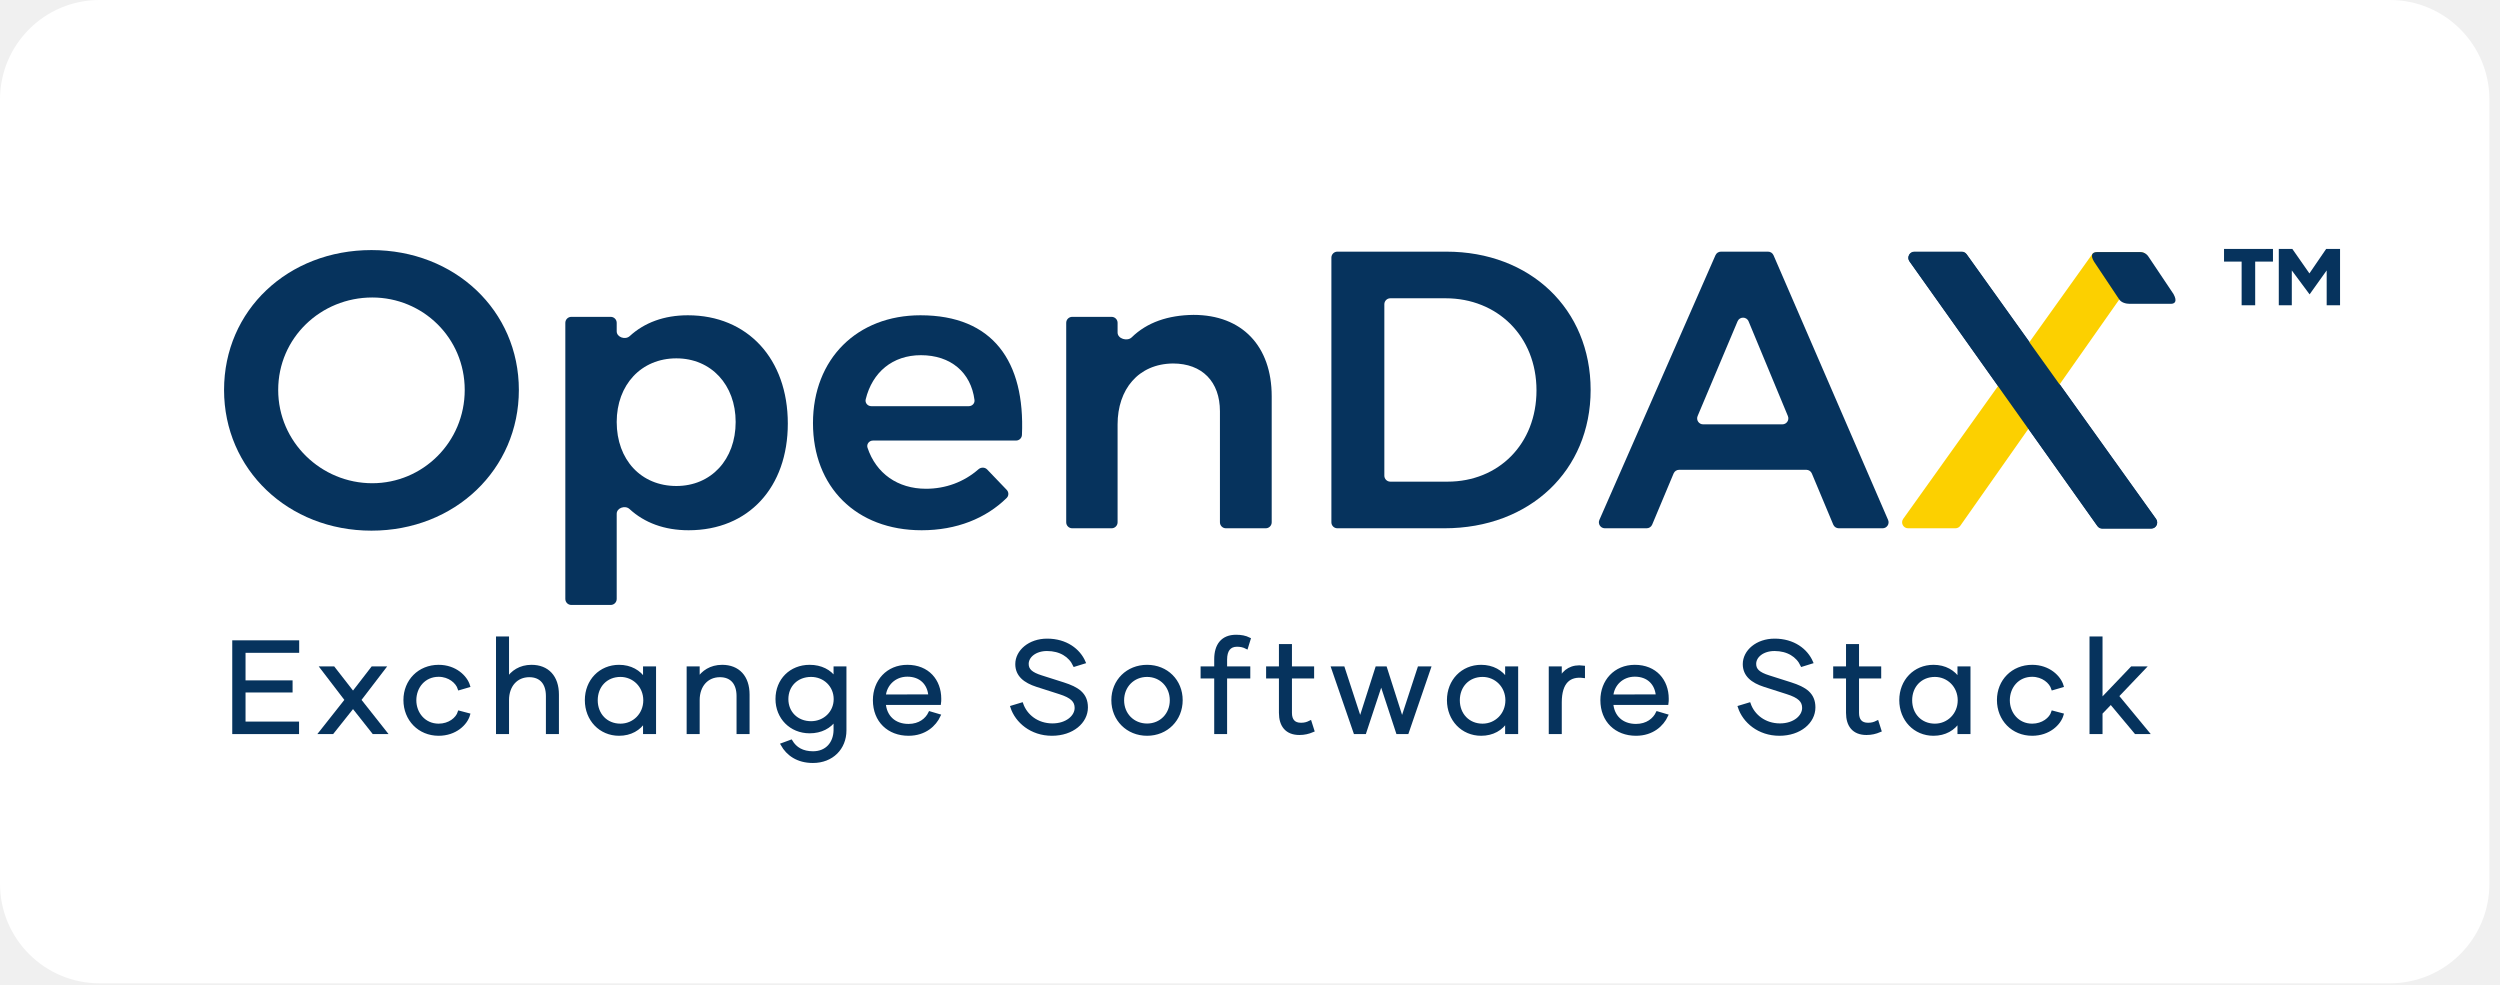
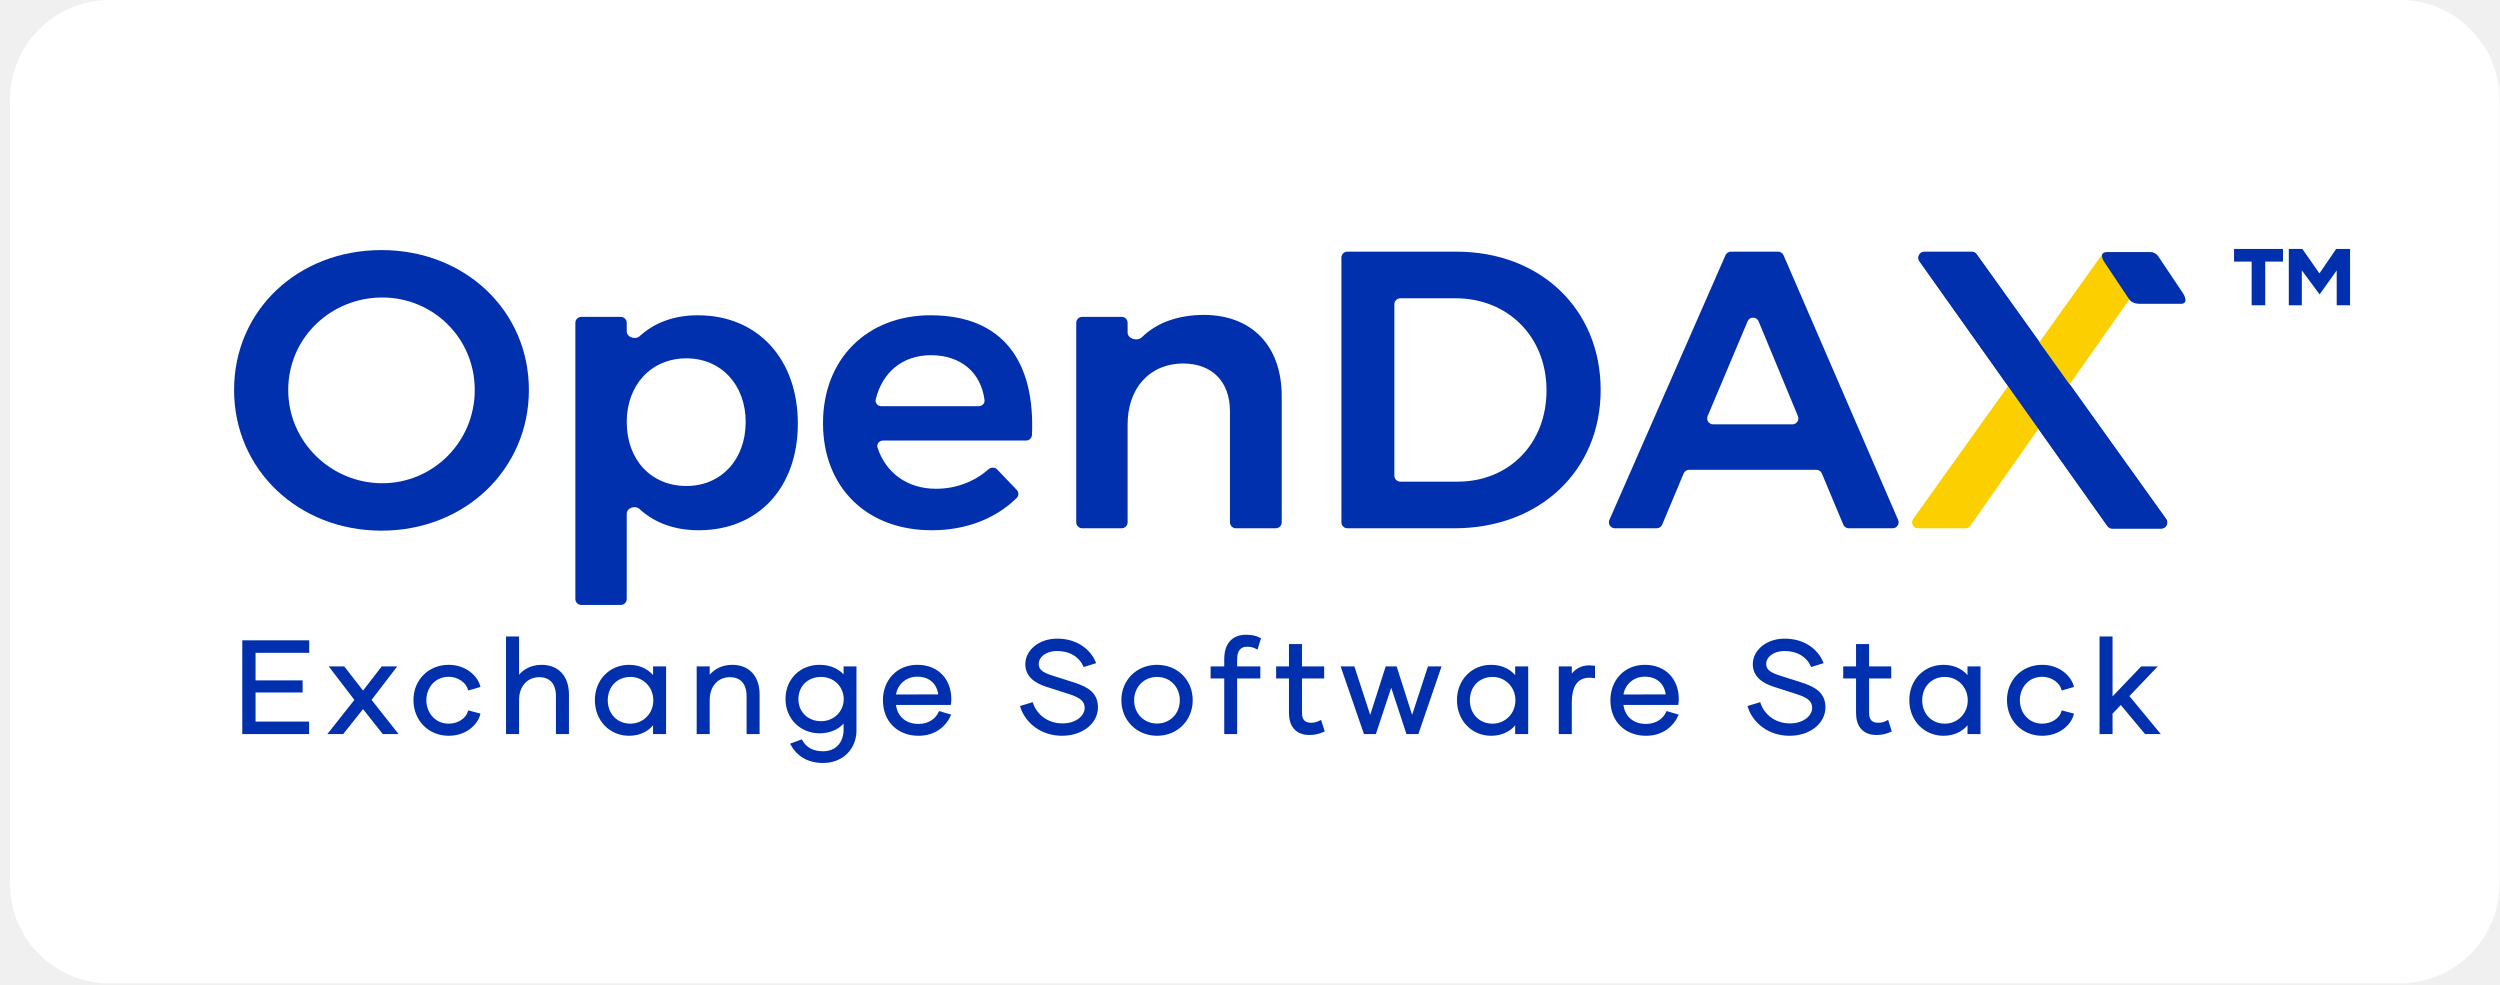
<svg xmlns="http://www.w3.org/2000/svg" width="198" height="78" viewBox="0 0 198 78" fill="none">
-   <rect width="197.161" height="77.879" rx="7.886" fill="white" />
-   <path d="M23.575 51.583V50.834H18.515V58.019H23.565V57.27H19.326V54.724H23.052V54.006H19.326V51.583H23.575Z" fill="#06335D" />
-   <path d="M30.525 58.019L28.482 55.433L30.422 52.897H29.498L27.959 54.889L26.409 52.897H25.485L27.425 55.433L25.382 58.019H26.327L27.959 55.966L29.581 58.019H30.525Z" fill="#06335D" />
-   <path d="M34.741 58.153C36.055 58.153 36.907 57.331 37.112 56.603L36.373 56.408C36.209 56.931 35.583 57.434 34.741 57.434C33.592 57.434 32.853 56.5 32.853 55.463C32.853 54.396 33.592 53.482 34.741 53.482C35.583 53.482 36.209 54.016 36.373 54.539L37.112 54.324C36.907 53.616 36.055 52.774 34.741 52.774C33.202 52.774 32.072 53.924 32.072 55.443C32.072 56.983 33.202 58.153 34.741 58.153Z" fill="#06335D" />
-   <path d="M42.093 52.774C41.2 52.774 40.554 53.215 40.195 53.8V50.526H39.404V58.019H40.195V55.443C40.195 54.293 40.893 53.513 41.919 53.513C42.853 53.513 43.356 54.129 43.356 55.125V58.019H44.147V55.012C44.147 53.605 43.366 52.774 42.093 52.774Z" fill="#06335D" />
-   <path d="M49.027 58.153C49.94 58.153 50.638 57.742 51.049 57.085V58.019H51.839V52.897H51.049V53.821C50.638 53.185 49.94 52.774 49.027 52.774C47.548 52.774 46.44 53.913 46.44 55.453C46.44 56.993 47.548 58.153 49.027 58.153ZM49.139 57.434C48.01 57.434 47.22 56.593 47.22 55.463C47.22 54.324 48.01 53.492 49.139 53.492C50.197 53.492 51.069 54.334 51.069 55.463C51.069 56.593 50.197 57.434 49.139 57.434Z" fill="#06335D" />
-   <path d="M57.193 52.774C56.3 52.774 55.653 53.215 55.294 53.8V52.897H54.503V58.019H55.294V55.443C55.294 54.293 55.992 53.513 57.018 53.513C57.952 53.513 58.455 54.129 58.455 55.125V58.019H59.246V55.012C59.246 53.605 58.465 52.774 57.193 52.774Z" fill="#06335D" />
-   <path d="M66.138 52.897V53.749C65.727 53.144 65.019 52.774 64.126 52.774C62.627 52.774 61.539 53.862 61.539 55.361C61.539 56.829 62.627 57.958 64.126 57.958C65.019 57.958 65.727 57.578 66.138 56.972V57.845C66.117 58.84 65.491 59.621 64.393 59.621C63.561 59.621 62.997 59.292 62.648 58.707L61.95 58.964C62.381 59.733 63.171 60.308 64.382 60.308C65.891 60.308 66.918 59.261 66.918 57.845V52.897H66.138ZM64.239 57.239C63.109 57.239 62.319 56.438 62.319 55.371C62.319 54.283 63.109 53.492 64.239 53.492C65.296 53.492 66.148 54.293 66.148 55.371C66.148 56.438 65.296 57.239 64.239 57.239Z" fill="#06335D" />
-   <path d="M71.954 58.153C73.257 58.153 74.037 57.403 74.376 56.675L73.647 56.459C73.401 56.983 72.836 57.455 71.954 57.455C70.814 57.455 70.106 56.736 70.034 55.71H74.407C74.427 55.576 74.427 55.484 74.427 55.34C74.427 53.913 73.493 52.774 71.861 52.774C70.301 52.774 69.254 53.944 69.254 55.453C69.254 57.095 70.383 58.153 71.954 58.153ZM70.034 55.125C70.106 54.232 70.825 53.472 71.861 53.472C72.939 53.472 73.576 54.16 73.647 55.114L70.034 55.125Z" fill="#06335D" />
-   <path d="M83.313 58.153C84.935 58.153 86.043 57.178 86.043 56.028C86.043 54.96 85.335 54.519 84.216 54.16L82.471 53.605C81.66 53.349 81.352 53.061 81.352 52.579C81.352 51.973 81.989 51.44 82.923 51.44C83.98 51.44 84.75 51.932 85.099 52.682L85.859 52.446C85.448 51.491 84.432 50.7 82.933 50.7C81.537 50.7 80.531 51.583 80.531 52.599C80.531 53.472 81.168 53.975 82.122 54.283L83.918 54.858C84.894 55.166 85.232 55.515 85.232 56.069C85.232 56.746 84.504 57.414 83.354 57.414C82.132 57.414 81.24 56.675 80.921 55.761L80.141 55.997C80.511 57.136 81.681 58.153 83.313 58.153Z" fill="#06335D" />
-   <path d="M90.849 58.153C92.399 58.153 93.548 56.983 93.548 55.453C93.548 53.924 92.399 52.774 90.849 52.774C89.299 52.774 88.139 53.924 88.139 55.453C88.139 56.983 89.299 58.153 90.849 58.153ZM90.849 57.424C89.74 57.424 88.909 56.582 88.909 55.463C88.909 54.344 89.74 53.492 90.849 53.492C91.947 53.492 92.768 54.344 92.768 55.463C92.768 56.582 91.947 57.424 90.849 57.424Z" fill="#06335D" />
-   <path d="M97.066 52.24C97.066 51.511 97.364 51.101 97.969 51.101C98.257 51.101 98.493 51.152 98.729 51.275L98.934 50.608C98.626 50.454 98.298 50.393 97.897 50.393C96.82 50.393 96.286 51.08 96.286 52.22V52.897H95.208V53.616H96.286V58.019H97.066V53.616H98.903V52.897H97.066V52.24Z" fill="#06335D" />
-   <path d="M103.763 57.188C103.496 57.321 103.301 57.362 103.034 57.362C102.469 57.362 102.202 57.034 102.202 56.459V53.616H103.958V52.897H102.202V51.132H101.412V52.897H100.396V53.616H101.412V56.459C101.412 57.444 101.884 58.091 102.911 58.091C103.29 58.091 103.619 58.019 103.978 57.865L103.763 57.188Z" fill="#06335D" />
-   <path d="M112.389 52.897L111.044 57.013L109.73 52.897H109.042L107.728 57.013L106.384 52.897H105.552L107.318 58.019H108.088L109.391 54.078L110.685 58.019H111.454L113.21 52.897H112.389Z" fill="#06335D" />
-   <path d="M117.305 58.153C118.219 58.153 118.917 57.742 119.327 57.085V58.019H120.118V52.897H119.327V53.821C118.917 53.185 118.219 52.774 117.305 52.774C115.827 52.774 114.718 53.913 114.718 55.453C114.718 56.993 115.827 58.153 117.305 58.153ZM117.418 57.434C116.289 57.434 115.498 56.593 115.498 55.463C115.498 54.324 116.289 53.492 117.418 53.492C118.475 53.492 119.348 54.334 119.348 55.463C119.348 56.593 118.475 57.434 117.418 57.434Z" fill="#06335D" />
-   <path d="M123.572 53.78V52.897H122.782V58.019H123.572V55.628C123.572 54.016 124.301 53.431 125.41 53.575V52.836C124.506 52.712 123.88 53.113 123.572 53.78Z" fill="#06335D" />
-   <path d="M129.57 58.153C130.874 58.153 131.654 57.403 131.993 56.675L131.264 56.459C131.017 56.983 130.453 57.455 129.57 57.455C128.431 57.455 127.722 56.736 127.651 55.71H132.023C132.044 55.576 132.044 55.484 132.044 55.34C132.044 53.913 131.11 52.774 129.478 52.774C127.917 52.774 126.87 53.944 126.87 55.453C126.87 57.095 128 58.153 129.57 58.153ZM127.651 55.125C127.722 54.232 128.441 53.472 129.478 53.472C130.555 53.472 131.192 54.16 131.264 55.114L127.651 55.125Z" fill="#06335D" />
-   <path d="M140.929 58.153C142.551 58.153 143.66 57.178 143.66 56.028C143.66 54.96 142.951 54.519 141.833 54.16L140.088 53.605C139.277 53.349 138.969 53.061 138.969 52.579C138.969 51.973 139.605 51.44 140.539 51.44C141.597 51.44 142.366 51.932 142.715 52.682L143.475 52.446C143.064 51.491 142.048 50.7 140.55 50.7C139.154 50.7 138.148 51.583 138.148 52.599C138.148 53.472 138.784 53.975 139.739 54.283L141.535 54.858C142.51 55.166 142.849 55.515 142.849 56.069C142.849 56.746 142.12 57.414 140.97 57.414C139.749 57.414 138.856 56.675 138.538 55.761L137.758 55.997C138.127 57.136 139.297 58.153 140.929 58.153Z" fill="#06335D" />
-   <path d="M148.676 57.188C148.409 57.321 148.214 57.362 147.947 57.362C147.382 57.362 147.115 57.034 147.115 56.459V53.616H148.871V52.897H147.115V51.132H146.325V52.897H145.309V53.616H146.325V56.459C146.325 57.444 146.797 58.091 147.824 58.091C148.203 58.091 148.532 58.019 148.891 57.865L148.676 57.188Z" fill="#06335D" />
-   <path d="M153.13 58.153C154.043 58.153 154.741 57.742 155.152 57.085V58.019H155.942V52.897H155.152V53.821C154.741 53.185 154.043 52.774 153.13 52.774C151.652 52.774 150.543 53.913 150.543 55.453C150.543 56.993 151.652 58.153 153.13 58.153ZM153.243 57.434C152.114 57.434 151.323 56.593 151.323 55.463C151.323 54.324 152.114 53.492 153.243 53.492C154.3 53.492 155.172 54.334 155.172 55.463C155.172 56.593 154.3 57.434 153.243 57.434Z" fill="#06335D" />
-   <path d="M160.947 58.153C162.261 58.153 163.113 57.331 163.318 56.603L162.579 56.408C162.415 56.931 161.789 57.434 160.947 57.434C159.797 57.434 159.058 56.5 159.058 55.463C159.058 54.396 159.797 53.482 160.947 53.482C161.789 53.482 162.415 54.016 162.579 54.539L163.318 54.324C163.113 53.616 162.261 52.774 160.947 52.774C159.407 52.774 158.278 53.924 158.278 55.443C158.278 56.983 159.407 58.153 160.947 58.153Z" fill="#06335D" />
-   <path d="M169.151 58.019H170.085L167.694 55.125L169.818 52.897H168.843L166.4 55.453V50.526H165.61V58.019H166.4V56.469L167.18 55.658L169.151 58.019Z" fill="#06335D" />
-   <path d="M23.575 51.583V50.834H18.515V58.019H23.565V57.27H19.326V54.724H23.052V54.006H19.326V51.583H23.575Z" stroke="#06335D" stroke-width="0.241" />
-   <path d="M30.525 58.019L28.482 55.433L30.422 52.897H29.498L27.959 54.889L26.409 52.897H25.485L27.425 55.433L25.382 58.019H26.327L27.959 55.966L29.581 58.019H30.525Z" stroke="#06335D" stroke-width="0.241" />
-   <path d="M34.741 58.153C36.055 58.153 36.907 57.331 37.112 56.603L36.373 56.408C36.209 56.931 35.583 57.434 34.741 57.434C33.592 57.434 32.853 56.5 32.853 55.463C32.853 54.396 33.592 53.482 34.741 53.482C35.583 53.482 36.209 54.016 36.373 54.539L37.112 54.324C36.907 53.616 36.055 52.774 34.741 52.774C33.202 52.774 32.072 53.924 32.072 55.443C32.072 56.983 33.202 58.153 34.741 58.153Z" stroke="#06335D" stroke-width="0.241" />
-   <path d="M42.093 52.774C41.2 52.774 40.554 53.215 40.195 53.8V50.526H39.404V58.019H40.195V55.443C40.195 54.293 40.893 53.513 41.919 53.513C42.853 53.513 43.356 54.129 43.356 55.125V58.019H44.147V55.012C44.147 53.605 43.366 52.774 42.093 52.774Z" stroke="#06335D" stroke-width="0.241" />
-   <path d="M49.027 58.153C49.94 58.153 50.638 57.742 51.049 57.085V58.019H51.839V52.897H51.049V53.821C50.638 53.185 49.94 52.774 49.027 52.774C47.548 52.774 46.44 53.913 46.44 55.453C46.44 56.993 47.548 58.153 49.027 58.153ZM49.139 57.434C48.01 57.434 47.22 56.593 47.22 55.463C47.22 54.324 48.01 53.492 49.139 53.492C50.197 53.492 51.069 54.334 51.069 55.463C51.069 56.593 50.197 57.434 49.139 57.434Z" stroke="#06335D" stroke-width="0.241" />
-   <path d="M57.193 52.774C56.3 52.774 55.653 53.215 55.294 53.8V52.897H54.503V58.019H55.294V55.443C55.294 54.293 55.992 53.513 57.018 53.513C57.952 53.513 58.455 54.129 58.455 55.125V58.019H59.246V55.012C59.246 53.605 58.465 52.774 57.193 52.774Z" stroke="#06335D" stroke-width="0.241" />
-   <path d="M66.138 52.897V53.749C65.727 53.144 65.019 52.774 64.126 52.774C62.627 52.774 61.539 53.862 61.539 55.361C61.539 56.829 62.627 57.958 64.126 57.958C65.019 57.958 65.727 57.578 66.138 56.972V57.845C66.117 58.84 65.491 59.621 64.393 59.621C63.561 59.621 62.997 59.292 62.648 58.707L61.95 58.964C62.381 59.733 63.171 60.308 64.382 60.308C65.891 60.308 66.918 59.261 66.918 57.845V52.897H66.138ZM64.239 57.239C63.109 57.239 62.319 56.438 62.319 55.371C62.319 54.283 63.109 53.492 64.239 53.492C65.296 53.492 66.148 54.293 66.148 55.371C66.148 56.438 65.296 57.239 64.239 57.239Z" stroke="#06335D" stroke-width="0.241" />
-   <path d="M71.954 58.153C73.257 58.153 74.037 57.403 74.376 56.675L73.647 56.459C73.401 56.983 72.836 57.455 71.954 57.455C70.814 57.455 70.106 56.736 70.034 55.71H74.407C74.427 55.576 74.427 55.484 74.427 55.34C74.427 53.913 73.493 52.774 71.861 52.774C70.301 52.774 69.254 53.944 69.254 55.453C69.254 57.095 70.383 58.153 71.954 58.153ZM70.034 55.125C70.106 54.232 70.825 53.472 71.861 53.472C72.939 53.472 73.576 54.16 73.647 55.114L70.034 55.125Z" stroke="#06335D" stroke-width="0.241" />
-   <path d="M83.313 58.153C84.935 58.153 86.043 57.178 86.043 56.028C86.043 54.96 85.335 54.519 84.216 54.16L82.471 53.605C81.66 53.349 81.352 53.061 81.352 52.579C81.352 51.973 81.989 51.44 82.923 51.44C83.98 51.44 84.75 51.932 85.099 52.682L85.859 52.446C85.448 51.491 84.432 50.7 82.933 50.7C81.537 50.7 80.531 51.583 80.531 52.599C80.531 53.472 81.168 53.975 82.122 54.283L83.918 54.858C84.894 55.166 85.232 55.515 85.232 56.069C85.232 56.746 84.504 57.414 83.354 57.414C82.132 57.414 81.24 56.675 80.921 55.761L80.141 55.997C80.511 57.136 81.681 58.153 83.313 58.153Z" stroke="#06335D" stroke-width="0.241" />
-   <path d="M90.849 58.153C92.399 58.153 93.548 56.983 93.548 55.453C93.548 53.924 92.399 52.774 90.849 52.774C89.299 52.774 88.139 53.924 88.139 55.453C88.139 56.983 89.299 58.153 90.849 58.153ZM90.849 57.424C89.74 57.424 88.909 56.582 88.909 55.463C88.909 54.344 89.74 53.492 90.849 53.492C91.947 53.492 92.768 54.344 92.768 55.463C92.768 56.582 91.947 57.424 90.849 57.424Z" stroke="#06335D" stroke-width="0.241" />
-   <path d="M97.066 52.24C97.066 51.511 97.364 51.101 97.969 51.101C98.257 51.101 98.493 51.152 98.729 51.275L98.934 50.608C98.626 50.454 98.298 50.393 97.897 50.393C96.82 50.393 96.286 51.08 96.286 52.22V52.897H95.208V53.616H96.286V58.019H97.066V53.616H98.903V52.897H97.066V52.24Z" stroke="#06335D" stroke-width="0.241" />
-   <path d="M103.763 57.188C103.496 57.321 103.301 57.362 103.034 57.362C102.469 57.362 102.202 57.034 102.202 56.459V53.616H103.958V52.897H102.202V51.132H101.412V52.897H100.396V53.616H101.412V56.459C101.412 57.444 101.884 58.091 102.911 58.091C103.29 58.091 103.619 58.019 103.978 57.865L103.763 57.188Z" stroke="#06335D" stroke-width="0.241" />
-   <path d="M112.389 52.897L111.044 57.013L109.73 52.897H109.042L107.728 57.013L106.384 52.897H105.552L107.318 58.019H108.088L109.391 54.078L110.685 58.019H111.454L113.21 52.897H112.389Z" stroke="#06335D" stroke-width="0.241" />
-   <path d="M117.305 58.153C118.219 58.153 118.917 57.742 119.327 57.085V58.019H120.118V52.897H119.327V53.821C118.917 53.185 118.219 52.774 117.305 52.774C115.827 52.774 114.718 53.913 114.718 55.453C114.718 56.993 115.827 58.153 117.305 58.153ZM117.418 57.434C116.289 57.434 115.498 56.593 115.498 55.463C115.498 54.324 116.289 53.492 117.418 53.492C118.475 53.492 119.348 54.334 119.348 55.463C119.348 56.593 118.475 57.434 117.418 57.434Z" stroke="#06335D" stroke-width="0.241" />
-   <path d="M123.572 53.78V52.897H122.782V58.019H123.572V55.628C123.572 54.016 124.301 53.431 125.41 53.575V52.836C124.506 52.712 123.88 53.113 123.572 53.78Z" stroke="#06335D" stroke-width="0.241" />
-   <path d="M129.57 58.153C130.874 58.153 131.654 57.403 131.993 56.675L131.264 56.459C131.017 56.983 130.453 57.455 129.57 57.455C128.431 57.455 127.722 56.736 127.651 55.71H132.023C132.044 55.576 132.044 55.484 132.044 55.34C132.044 53.913 131.11 52.774 129.478 52.774C127.917 52.774 126.87 53.944 126.87 55.453C126.87 57.095 128 58.153 129.57 58.153ZM127.651 55.125C127.722 54.232 128.441 53.472 129.478 53.472C130.555 53.472 131.192 54.16 131.264 55.114L127.651 55.125Z" stroke="#06335D" stroke-width="0.241" />
-   <path d="M140.929 58.153C142.551 58.153 143.66 57.178 143.66 56.028C143.66 54.96 142.951 54.519 141.833 54.16L140.088 53.605C139.277 53.349 138.969 53.061 138.969 52.579C138.969 51.973 139.605 51.44 140.539 51.44C141.597 51.44 142.366 51.932 142.715 52.682L143.475 52.446C143.064 51.491 142.048 50.7 140.55 50.7C139.154 50.7 138.148 51.583 138.148 52.599C138.148 53.472 138.784 53.975 139.739 54.283L141.535 54.858C142.51 55.166 142.849 55.515 142.849 56.069C142.849 56.746 142.12 57.414 140.97 57.414C139.749 57.414 138.856 56.675 138.538 55.761L137.758 55.997C138.127 57.136 139.297 58.153 140.929 58.153Z" stroke="#06335D" stroke-width="0.241" />
-   <path d="M148.676 57.188C148.409 57.321 148.214 57.362 147.947 57.362C147.382 57.362 147.115 57.034 147.115 56.459V53.616H148.871V52.897H147.115V51.132H146.325V52.897H145.309V53.616H146.325V56.459C146.325 57.444 146.797 58.091 147.824 58.091C148.203 58.091 148.532 58.019 148.891 57.865L148.676 57.188Z" stroke="#06335D" stroke-width="0.241" />
-   <path d="M153.13 58.153C154.043 58.153 154.741 57.742 155.152 57.085V58.019H155.942V52.897H155.152V53.821C154.741 53.185 154.043 52.774 153.13 52.774C151.652 52.774 150.543 53.913 150.543 55.453C150.543 56.993 151.652 58.153 153.13 58.153ZM153.243 57.434C152.114 57.434 151.323 56.593 151.323 55.463C151.323 54.324 152.114 53.492 153.243 53.492C154.3 53.492 155.172 54.334 155.172 55.463C155.172 56.593 154.3 57.434 153.243 57.434Z" stroke="#06335D" stroke-width="0.241" />
-   <path d="M160.947 58.153C162.261 58.153 163.113 57.331 163.318 56.603L162.579 56.408C162.415 56.931 161.789 57.434 160.947 57.434C159.797 57.434 159.058 56.5 159.058 55.463C159.058 54.396 159.797 53.482 160.947 53.482C161.789 53.482 162.415 54.016 162.579 54.539L163.318 54.324C163.113 53.616 162.261 52.774 160.947 52.774C159.407 52.774 158.278 53.924 158.278 55.443C158.278 56.983 159.407 58.153 160.947 58.153Z" stroke="#06335D" stroke-width="0.241" />
-   <path d="M169.151 58.019H170.085L167.694 55.125L169.818 52.897H168.843L166.4 55.453V50.526H165.61V58.019H166.4V56.469L167.18 55.658L169.151 58.019Z" stroke="#06335D" stroke-width="0.241" />
-   <path d="M29.419 19.806C22.816 19.806 17.745 24.563 17.745 30.885C17.745 37.176 22.816 42.028 29.419 42.028C36.023 42.028 41.094 37.176 41.094 30.885C41.094 24.594 36.023 19.806 29.419 19.806ZM29.482 23.561C33.488 23.561 36.806 26.754 36.806 30.885C36.806 35.017 33.488 38.272 29.482 38.272C25.445 38.272 22.033 35.017 22.033 30.885C22.033 26.754 25.413 23.561 29.482 23.561Z" fill="#06335D" />
-   <path d="M54.477 24.97C52.599 24.97 51.038 25.551 49.873 26.62C49.526 26.939 48.843 26.713 48.843 26.241V25.568C48.843 25.307 48.631 25.095 48.37 25.095H45.247C44.986 25.095 44.774 25.307 44.774 25.568V47.439C44.774 47.7 44.986 47.912 45.247 47.912H48.37C48.631 47.912 48.843 47.7 48.843 47.439V40.69C48.843 40.221 49.513 39.997 49.858 40.315C51.041 41.404 52.62 41.996 54.539 41.996C59.297 41.996 62.395 38.585 62.395 33.546C62.395 28.413 59.203 24.97 54.477 24.97ZM53.569 38.491C50.784 38.491 48.843 36.425 48.843 33.42C48.843 30.479 50.784 28.381 53.569 28.381C56.324 28.381 58.264 30.479 58.264 33.42C58.264 36.394 56.324 38.491 53.569 38.491Z" fill="#06335D" />
-   <path d="M72.901 24.97C67.894 24.97 64.388 28.413 64.388 33.514C64.388 38.553 67.8 41.996 72.995 41.996C75.761 41.996 78.084 41.056 79.73 39.436C79.908 39.261 79.903 38.977 79.731 38.797L78.185 37.185C78 36.992 77.693 36.992 77.492 37.169C76.348 38.173 74.895 38.71 73.339 38.71C71.1 38.71 69.387 37.498 68.708 35.461C68.613 35.173 68.838 34.892 69.141 34.892H80.471C80.72 34.892 80.927 34.697 80.938 34.449C81.194 28.633 78.641 24.97 72.901 24.97ZM69.007 32.169C68.718 32.169 68.495 31.91 68.563 31.628C69.09 29.47 70.703 28.131 72.933 28.131C75.296 28.131 76.898 29.491 77.18 31.679C77.214 31.945 76.997 32.169 76.729 32.169H69.007Z" fill="#06335D" />
-   <path d="M94.522 24.939C92.515 24.962 90.847 25.529 89.633 26.716C89.281 27.06 88.513 26.831 88.513 26.339V25.568C88.513 25.307 88.301 25.095 88.04 25.095H84.917C84.656 25.095 84.444 25.307 84.444 25.568V41.367C84.444 41.628 84.656 41.84 84.917 41.84H88.04C88.301 41.84 88.513 41.628 88.513 41.367V33.608C88.513 30.854 90.14 28.82 92.895 28.788C95.211 28.788 96.619 30.228 96.619 32.575V41.367C96.619 41.628 96.831 41.84 97.092 41.84H100.246C100.508 41.84 100.719 41.628 100.719 41.367V31.386C100.719 27.411 98.372 24.939 94.522 24.939Z" fill="#06335D" />
-   <path d="M114.554 19.931H105.919C105.658 19.931 105.446 20.143 105.446 20.404V41.367C105.446 41.628 105.658 41.84 105.919 41.84H114.397C121.158 41.84 125.978 37.27 125.978 30.885C125.978 24.469 121.189 19.931 114.554 19.931ZM114.648 38.147H110.113C109.852 38.147 109.64 37.935 109.64 37.674V24.097C109.64 23.836 109.852 23.624 110.113 23.624H114.491C118.591 23.624 121.69 26.629 121.69 30.917C121.69 35.173 118.685 38.147 114.648 38.147Z" fill="#06335D" />
-   <path d="M145.194 41.55C145.268 41.725 145.44 41.84 145.631 41.84H149.103C149.443 41.84 149.672 41.491 149.537 41.179L140.463 20.216C140.388 20.043 140.217 19.931 140.029 19.931H136.298C136.11 19.931 135.94 20.042 135.865 20.214L126.671 41.177C126.534 41.489 126.763 41.84 127.104 41.84H130.416C130.607 41.84 130.779 41.725 130.852 41.55L132.55 37.498C132.623 37.322 132.795 37.208 132.986 37.208H143.061C143.251 37.208 143.423 37.322 143.497 37.498L145.194 41.55ZM134.886 33.608C134.548 33.608 134.319 33.263 134.451 32.952L137.615 25.448C137.778 25.061 138.327 25.063 138.488 25.451L141.602 32.954C141.731 33.266 141.502 33.608 141.165 33.608H134.886Z" fill="#06335D" />
-   <path d="M166.115 41.641C166.204 41.766 166.348 41.84 166.501 41.84H170.376C170.761 41.84 170.984 41.405 170.76 41.092L155.757 20.129C155.668 20.005 155.525 19.931 155.372 19.931H151.617C151.233 19.931 151.009 20.364 151.232 20.678L166.115 41.641Z" fill="#06335D" />
-   <path d="M150.735 41.092C150.512 41.405 150.735 41.84 151.12 41.84H154.869C155.023 41.84 155.168 41.765 155.256 41.639L169.959 20.711C170.179 20.397 169.955 19.966 169.572 19.966H166.065C165.912 19.966 165.769 20.04 165.68 20.164L150.735 41.092Z" fill="#FCD000" />
-   <path d="M172.142 23.289C172.479 23.905 172.213 24.063 171.934 24.063H168.673C168.403 24.063 167.997 23.983 167.816 23.676L165.857 20.737C165.558 20.256 165.64 19.963 166.112 19.963H169.474C169.773 19.963 170.02 20.098 170.174 20.35L172.142 23.289Z" fill="#06335D" />
-   <path d="M166.115 41.673C166.204 41.798 166.348 41.872 166.501 41.872H170.375C170.76 41.872 170.984 41.437 170.76 41.124L155.757 20.161C155.668 20.037 155.525 19.963 155.372 19.963H151.617C151.233 19.963 151.009 20.397 151.231 20.71L166.115 41.673Z" fill="#06335D" />
-   <path d="M177.537 24.178H178.611V20.72H180.019V19.716H176.143V20.72H177.537V24.178ZM180.48 24.178H181.511V21.417L182.92 23.314L184.273 21.417V24.178H185.332V19.716H184.231L182.906 21.654L181.553 19.716H180.48V24.178Z" fill="#06335D" />
+   <rect x="0.794" width="197.161" height="77.879" rx="7.886" fill="white" />
+   <path d="M24.369 51.583V50.834H19.309V58.019H24.359V57.27H20.119V54.724H23.846V54.006H20.119V51.583H24.369Z" fill="#0030AE" />
+   <path d="M31.319 58.019L29.276 55.433L31.216 52.897H30.292L28.753 54.889L27.203 52.897H26.279L28.219 55.433L26.176 58.019H27.12L28.753 55.966L30.375 58.019H31.319Z" fill="#0030AE" />
+   <path d="M35.535 58.153C36.849 58.153 37.701 57.331 37.906 56.603L37.167 56.408C37.003 56.931 36.377 57.434 35.535 57.434C34.386 57.434 33.647 56.5 33.647 55.463C33.647 54.396 34.386 53.482 35.535 53.482C36.377 53.482 37.003 54.016 37.167 54.539L37.906 54.324C37.701 53.616 36.849 52.774 35.535 52.774C33.995 52.774 32.866 53.924 32.866 55.443C32.866 56.983 33.995 58.153 35.535 58.153Z" fill="#0030AE" />
+   <path d="M42.888 52.774C41.995 52.774 41.348 53.215 40.989 53.8V50.526H40.198V58.019H40.989V55.443C40.989 54.293 41.687 53.513 42.713 53.513C43.647 53.513 44.15 54.129 44.15 55.125V58.019H44.94V55.012C44.94 53.605 44.16 52.774 42.888 52.774Z" fill="#0030AE" />
+   <path d="M49.821 58.153C50.734 58.153 51.432 57.742 51.843 57.085V58.019H52.633V52.897H51.843V53.821C51.432 53.185 50.734 52.774 49.821 52.774C48.342 52.774 47.234 53.913 47.234 55.453C47.234 56.993 48.342 58.153 49.821 58.153ZM49.933 57.434C48.804 57.434 48.014 56.593 48.014 55.463C48.014 54.324 48.804 53.492 49.933 53.492C50.991 53.492 51.863 54.334 51.863 55.463C51.863 56.593 50.991 57.434 49.933 57.434Z" fill="#0030AE" />
+   <path d="M57.987 52.774C57.094 52.774 56.447 53.215 56.088 53.8V52.897H55.297V58.019H56.088V55.443C56.088 54.293 56.786 53.513 57.812 53.513C58.746 53.513 59.249 54.129 59.249 55.125V58.019H60.04V55.012C60.04 53.605 59.26 52.774 57.987 52.774Z" fill="#0030AE" />
+   <path d="M66.932 52.897V53.749C66.521 53.144 65.813 52.774 64.92 52.774C63.421 52.774 62.333 53.862 62.333 55.361C62.333 56.829 63.421 57.958 64.92 57.958C65.813 57.958 66.521 57.578 66.932 56.972V57.845C66.911 58.84 66.285 59.621 65.187 59.621C64.355 59.621 63.791 59.292 63.442 58.707L62.744 58.964C63.175 59.733 63.965 60.308 65.176 60.308C66.685 60.308 67.712 59.261 67.712 57.845V52.897H66.932ZM65.033 57.239C63.904 57.239 63.113 56.438 63.113 55.371C63.113 54.283 63.904 53.492 65.033 53.492C66.09 53.492 66.942 54.293 66.942 55.371C66.942 56.438 66.09 57.239 65.033 57.239Z" fill="#0030AE" />
+   <path d="M72.748 58.153C74.051 58.153 74.831 57.403 75.17 56.675L74.441 56.459C74.195 56.983 73.63 57.455 72.748 57.455C71.608 57.455 70.9 56.736 70.828 55.71H75.201C75.221 55.576 75.221 55.484 75.221 55.34C75.221 53.913 74.287 52.774 72.655 52.774C71.095 52.774 70.048 53.944 70.048 55.453C70.048 57.095 71.177 58.153 72.748 58.153ZM70.828 55.125C70.9 54.232 71.618 53.472 72.655 53.472C73.733 53.472 74.369 54.16 74.441 55.114L70.828 55.125Z" fill="#0030AE" />
+   <path d="M84.107 58.153C85.729 58.153 86.837 57.178 86.837 56.028C86.837 54.96 86.129 54.519 85.01 54.16L83.265 53.605C82.454 53.349 82.146 53.061 82.146 52.579C82.146 51.973 82.783 51.44 83.717 51.44C84.774 51.44 85.544 51.932 85.893 52.682L86.653 52.446C86.242 51.491 85.226 50.7 83.727 50.7C82.331 50.7 81.325 51.583 81.325 52.599C81.325 53.472 81.962 53.975 82.916 54.283L84.713 54.858C85.688 55.166 86.026 55.515 86.026 56.069C86.026 56.746 85.298 57.414 84.148 57.414C82.926 57.414 82.033 56.675 81.715 55.761L80.935 55.997C81.305 57.136 82.475 58.153 84.107 58.153Z" fill="#0030AE" />
+   <path d="M91.642 58.153C93.192 58.153 94.342 56.983 94.342 55.453C94.342 53.924 93.192 52.774 91.642 52.774C90.093 52.774 88.933 53.924 88.933 55.453C88.933 56.983 90.093 58.153 91.642 58.153ZM91.642 57.424C90.534 57.424 89.703 56.582 89.703 55.463C89.703 54.344 90.534 53.492 91.642 53.492C92.741 53.492 93.562 54.344 93.562 55.463C93.562 56.582 92.741 57.424 91.642 57.424Z" fill="#0030AE" />
+   <path d="M97.86 52.24C97.86 51.511 98.158 51.101 98.763 51.101C99.051 51.101 99.287 51.152 99.523 51.275L99.728 50.608C99.42 50.454 99.092 50.393 98.691 50.393C97.614 50.393 97.08 51.08 97.08 52.22V52.897H96.002V53.616H97.08V58.019H97.86V53.616H99.697V52.897H97.86V52.24Z" fill="#0030AE" />
+   <path d="M104.557 57.188C104.29 57.321 104.095 57.362 103.828 57.362C103.263 57.362 102.996 57.034 102.996 56.459V53.616H104.752V52.897H102.996V51.132H102.206V52.897H101.19V53.616H102.206V56.459C102.206 57.444 102.678 58.091 103.705 58.091C104.084 58.091 104.413 58.019 104.772 57.865L104.557 57.188Z" fill="#0030AE" />
+   <path d="M113.182 52.897L111.838 57.013L110.524 52.897H109.836L108.522 57.013L107.178 52.897H106.346L108.112 58.019H108.882L110.185 54.078L111.479 58.019H112.248L114.004 52.897H113.182Z" fill="#0030AE" />
+   <path d="M118.099 58.153C119.013 58.153 119.711 57.742 120.121 57.085V58.019H120.912V52.897H120.121V53.821C119.711 53.185 119.013 52.774 118.099 52.774C116.621 52.774 115.512 53.913 115.512 55.453C115.512 56.993 116.621 58.153 118.099 58.153ZM118.212 57.434C117.083 57.434 116.292 56.593 116.292 55.463C116.292 54.324 117.083 53.492 118.212 53.492C119.269 53.492 120.142 54.334 120.142 55.463C120.142 56.593 119.269 57.434 118.212 57.434Z" fill="#0030AE" />
+   <path d="M124.366 53.78V52.897H123.576V58.019H124.366V55.628C124.366 54.016 125.095 53.431 126.204 53.575V52.836C125.3 52.712 124.674 53.113 124.366 53.78Z" fill="#0030AE" />
+   <path d="M130.364 58.153C131.668 58.153 132.448 57.403 132.786 56.675L132.058 56.459C131.811 56.983 131.247 57.455 130.364 57.455C129.225 57.455 128.516 56.736 128.444 55.71H132.817C132.838 55.576 132.838 55.484 132.838 55.34C132.838 53.913 131.904 52.774 130.272 52.774C128.711 52.774 127.664 53.944 127.664 55.453C127.664 57.095 128.793 58.153 130.364 58.153ZM128.444 55.125C128.516 54.232 129.235 53.472 130.272 53.472C131.349 53.472 131.986 54.16 132.058 55.114L128.444 55.125Z" fill="#0030AE" />
+   <path d="M141.723 58.153C143.345 58.153 144.454 57.178 144.454 56.028C144.454 54.96 143.745 54.519 142.627 54.16L140.882 53.605C140.071 53.349 139.763 53.061 139.763 52.579C139.763 51.973 140.399 51.44 141.333 51.44C142.39 51.44 143.16 51.932 143.509 52.682L144.269 52.446C143.858 51.491 142.842 50.7 141.343 50.7C139.947 50.7 138.942 51.583 138.942 52.599C138.942 53.472 139.578 53.975 140.533 54.283L142.329 54.858C143.304 55.166 143.643 55.515 143.643 56.069C143.643 56.746 142.914 57.414 141.764 57.414C140.543 57.414 139.65 56.675 139.332 55.761L138.551 55.997C138.921 57.136 140.091 58.153 141.723 58.153Z" fill="#0030AE" />
+   <path d="M149.47 57.188C149.203 57.321 149.008 57.362 148.741 57.362C148.176 57.362 147.909 57.034 147.909 56.459V53.616H149.665V52.897H147.909V51.132H147.119V52.897H146.103V53.616H147.119V56.459C147.119 57.444 147.591 58.091 148.618 58.091C148.997 58.091 149.326 58.019 149.685 57.865L149.47 57.188Z" fill="#0030AE" />
+   <path d="M153.924 58.153C154.837 58.153 155.535 57.742 155.946 57.085V58.019H156.736V52.897H155.946V53.821C155.535 53.185 154.837 52.774 153.924 52.774C152.446 52.774 151.337 53.913 151.337 55.453C151.337 56.993 152.446 58.153 153.924 58.153ZM154.037 57.434C152.908 57.434 152.117 56.593 152.117 55.463C152.117 54.324 152.908 53.492 154.037 53.492C155.094 53.492 155.966 54.334 155.966 55.463C155.966 56.593 155.094 57.434 154.037 57.434Z" fill="#0030AE" />
+   <path d="M161.741 58.153C163.055 58.153 163.907 57.331 164.112 56.603L163.373 56.408C163.209 56.931 162.583 57.434 161.741 57.434C160.591 57.434 159.852 56.5 159.852 55.463C159.852 54.396 160.591 53.482 161.741 53.482C162.583 53.482 163.209 54.016 163.373 54.539L164.112 54.324C163.907 53.616 163.055 52.774 161.741 52.774C160.201 52.774 159.072 53.924 159.072 55.443C159.072 56.983 160.201 58.153 161.741 58.153Z" fill="#0030AE" />
+   <path d="M169.945 58.019H170.879L168.488 55.125L170.612 52.897H169.637L167.194 55.453V50.526H166.404V58.019H167.194V56.469L167.974 55.658L169.945 58.019Z" fill="#0030AE" />
+   <path d="M24.369 51.583V50.834H19.309V58.019H24.359V57.27H20.119V54.724H23.846V54.006H20.119V51.583H24.369Z" stroke="#0030AE" stroke-width="0.241" />
+   <path d="M31.319 58.019L29.276 55.433L31.216 52.897H30.292L28.753 54.889L27.203 52.897H26.279L28.219 55.433L26.176 58.019H27.12L28.753 55.966L30.375 58.019H31.319Z" stroke="#0030AE" stroke-width="0.241" />
+   <path d="M35.535 58.153C36.849 58.153 37.701 57.331 37.906 56.603L37.167 56.408C37.003 56.931 36.377 57.434 35.535 57.434C34.386 57.434 33.647 56.5 33.647 55.463C33.647 54.396 34.386 53.482 35.535 53.482C36.377 53.482 37.003 54.016 37.167 54.539L37.906 54.324C37.701 53.616 36.849 52.774 35.535 52.774C33.995 52.774 32.866 53.924 32.866 55.443C32.866 56.983 33.995 58.153 35.535 58.153Z" stroke="#0030AE" stroke-width="0.241" />
+   <path d="M42.888 52.774C41.995 52.774 41.348 53.215 40.989 53.8V50.526H40.198V58.019H40.989V55.443C40.989 54.293 41.687 53.513 42.713 53.513C43.647 53.513 44.15 54.129 44.15 55.125V58.019H44.94V55.012C44.94 53.605 44.16 52.774 42.888 52.774Z" stroke="#0030AE" stroke-width="0.241" />
+   <path d="M49.821 58.153C50.734 58.153 51.432 57.742 51.843 57.085V58.019H52.633V52.897H51.843V53.821C51.432 53.185 50.734 52.774 49.821 52.774C48.342 52.774 47.234 53.913 47.234 55.453C47.234 56.993 48.342 58.153 49.821 58.153ZM49.933 57.434C48.804 57.434 48.014 56.593 48.014 55.463C48.014 54.324 48.804 53.492 49.933 53.492C50.991 53.492 51.863 54.334 51.863 55.463C51.863 56.593 50.991 57.434 49.933 57.434Z" stroke="#0030AE" stroke-width="0.241" />
+   <path d="M57.987 52.774C57.094 52.774 56.447 53.215 56.088 53.8V52.897H55.297V58.019H56.088V55.443C56.088 54.293 56.786 53.513 57.812 53.513C58.746 53.513 59.249 54.129 59.249 55.125V58.019H60.04V55.012C60.04 53.605 59.26 52.774 57.987 52.774Z" stroke="#0030AE" stroke-width="0.241" />
+   <path d="M66.932 52.897V53.749C66.521 53.144 65.813 52.774 64.92 52.774C63.421 52.774 62.333 53.862 62.333 55.361C62.333 56.829 63.421 57.958 64.92 57.958C65.813 57.958 66.521 57.578 66.932 56.972V57.845C66.911 58.84 66.285 59.621 65.187 59.621C64.355 59.621 63.791 59.292 63.442 58.707L62.744 58.964C63.175 59.733 63.965 60.308 65.176 60.308C66.685 60.308 67.712 59.261 67.712 57.845V52.897H66.932ZM65.033 57.239C63.904 57.239 63.113 56.438 63.113 55.371C63.113 54.283 63.904 53.492 65.033 53.492C66.09 53.492 66.942 54.293 66.942 55.371C66.942 56.438 66.09 57.239 65.033 57.239Z" stroke="#0030AE" stroke-width="0.241" />
+   <path d="M72.748 58.153C74.051 58.153 74.831 57.403 75.17 56.675L74.441 56.459C74.195 56.983 73.63 57.455 72.748 57.455C71.608 57.455 70.9 56.736 70.828 55.71H75.201C75.221 55.576 75.221 55.484 75.221 55.34C75.221 53.913 74.287 52.774 72.655 52.774C71.095 52.774 70.048 53.944 70.048 55.453C70.048 57.095 71.177 58.153 72.748 58.153ZM70.828 55.125C70.9 54.232 71.618 53.472 72.655 53.472C73.733 53.472 74.369 54.16 74.441 55.114L70.828 55.125Z" stroke="#0030AE" stroke-width="0.241" />
+   <path d="M84.107 58.153C85.729 58.153 86.837 57.178 86.837 56.028C86.837 54.96 86.129 54.519 85.01 54.16L83.265 53.605C82.454 53.349 82.146 53.061 82.146 52.579C82.146 51.973 82.783 51.44 83.717 51.44C84.774 51.44 85.544 51.932 85.893 52.682L86.653 52.446C86.242 51.491 85.226 50.7 83.727 50.7C82.331 50.7 81.325 51.583 81.325 52.599C81.325 53.472 81.962 53.975 82.916 54.283L84.713 54.858C85.688 55.166 86.026 55.515 86.026 56.069C86.026 56.746 85.298 57.414 84.148 57.414C82.926 57.414 82.033 56.675 81.715 55.761L80.935 55.997C81.305 57.136 82.475 58.153 84.107 58.153Z" stroke="#0030AE" stroke-width="0.241" />
+   <path d="M91.642 58.153C93.192 58.153 94.342 56.983 94.342 55.453C94.342 53.924 93.192 52.774 91.642 52.774C90.093 52.774 88.933 53.924 88.933 55.453C88.933 56.983 90.093 58.153 91.642 58.153ZM91.642 57.424C90.534 57.424 89.703 56.582 89.703 55.463C89.703 54.344 90.534 53.492 91.642 53.492C92.741 53.492 93.562 54.344 93.562 55.463C93.562 56.582 92.741 57.424 91.642 57.424Z" stroke="#0030AE" stroke-width="0.241" />
+   <path d="M97.86 52.24C97.86 51.511 98.158 51.101 98.763 51.101C99.051 51.101 99.287 51.152 99.523 51.275L99.728 50.608C99.42 50.454 99.092 50.393 98.691 50.393C97.614 50.393 97.08 51.08 97.08 52.22V52.897H96.002V53.616H97.08V58.019H97.86V53.616H99.697V52.897H97.86V52.24Z" stroke="#0030AE" stroke-width="0.241" />
+   <path d="M104.557 57.188C104.29 57.321 104.095 57.362 103.828 57.362C103.263 57.362 102.996 57.034 102.996 56.459V53.616H104.752V52.897H102.996V51.132H102.206V52.897H101.19V53.616H102.206V56.459C102.206 57.444 102.678 58.091 103.705 58.091C104.084 58.091 104.413 58.019 104.772 57.865L104.557 57.188Z" stroke="#0030AE" stroke-width="0.241" />
+   <path d="M113.182 52.897L111.838 57.013L110.524 52.897H109.836L108.522 57.013L107.178 52.897H106.346L108.112 58.019H108.882L110.185 54.078L111.479 58.019H112.248L114.004 52.897H113.182Z" stroke="#0030AE" stroke-width="0.241" />
+   <path d="M118.099 58.153C119.013 58.153 119.711 57.742 120.121 57.085V58.019H120.912V52.897H120.121V53.821C119.711 53.185 119.013 52.774 118.099 52.774C116.621 52.774 115.512 53.913 115.512 55.453C115.512 56.993 116.621 58.153 118.099 58.153ZM118.212 57.434C117.083 57.434 116.292 56.593 116.292 55.463C116.292 54.324 117.083 53.492 118.212 53.492C119.269 53.492 120.142 54.334 120.142 55.463C120.142 56.593 119.269 57.434 118.212 57.434Z" stroke="#0030AE" stroke-width="0.241" />
+   <path d="M124.366 53.78V52.897H123.576V58.019H124.366V55.628C124.366 54.016 125.095 53.431 126.204 53.575V52.836C125.3 52.712 124.674 53.113 124.366 53.78Z" stroke="#0030AE" stroke-width="0.241" />
+   <path d="M130.364 58.153C131.668 58.153 132.448 57.403 132.786 56.675L132.058 56.459C131.811 56.983 131.247 57.455 130.364 57.455C129.225 57.455 128.516 56.736 128.444 55.71H132.817C132.838 55.576 132.838 55.484 132.838 55.34C132.838 53.913 131.904 52.774 130.272 52.774C128.711 52.774 127.664 53.944 127.664 55.453C127.664 57.095 128.793 58.153 130.364 58.153ZM128.444 55.125C128.516 54.232 129.235 53.472 130.272 53.472C131.349 53.472 131.986 54.16 132.058 55.114L128.444 55.125Z" stroke="#0030AE" stroke-width="0.241" />
+   <path d="M141.723 58.153C143.345 58.153 144.454 57.178 144.454 56.028C144.454 54.96 143.745 54.519 142.627 54.16L140.882 53.605C140.071 53.349 139.763 53.061 139.763 52.579C139.763 51.973 140.399 51.44 141.333 51.44C142.39 51.44 143.16 51.932 143.509 52.682L144.269 52.446C143.858 51.491 142.842 50.7 141.343 50.7C139.947 50.7 138.942 51.583 138.942 52.599C138.942 53.472 139.578 53.975 140.533 54.283L142.329 54.858C143.304 55.166 143.643 55.515 143.643 56.069C143.643 56.746 142.914 57.414 141.764 57.414C140.543 57.414 139.65 56.675 139.332 55.761L138.551 55.997C138.921 57.136 140.091 58.153 141.723 58.153Z" stroke="#0030AE" stroke-width="0.241" />
+   <path d="M149.47 57.188C149.203 57.321 149.008 57.362 148.741 57.362C148.176 57.362 147.909 57.034 147.909 56.459V53.616H149.665V52.897H147.909V51.132H147.119V52.897H146.103V53.616H147.119V56.459C147.119 57.444 147.591 58.091 148.618 58.091C148.997 58.091 149.326 58.019 149.685 57.865L149.47 57.188Z" stroke="#0030AE" stroke-width="0.241" />
+   <path d="M153.924 58.153C154.837 58.153 155.535 57.742 155.946 57.085V58.019H156.736V52.897H155.946V53.821C155.535 53.185 154.837 52.774 153.924 52.774C152.446 52.774 151.337 53.913 151.337 55.453C151.337 56.993 152.446 58.153 153.924 58.153ZM154.037 57.434C152.908 57.434 152.117 56.593 152.117 55.463C152.117 54.324 152.908 53.492 154.037 53.492C155.094 53.492 155.966 54.334 155.966 55.463C155.966 56.593 155.094 57.434 154.037 57.434Z" stroke="#0030AE" stroke-width="0.241" />
+   <path d="M161.741 58.153C163.055 58.153 163.907 57.331 164.112 56.603L163.373 56.408C163.209 56.931 162.583 57.434 161.741 57.434C160.591 57.434 159.852 56.5 159.852 55.463C159.852 54.396 160.591 53.482 161.741 53.482C162.583 53.482 163.209 54.016 163.373 54.539L164.112 54.324C163.907 53.616 163.055 52.774 161.741 52.774C160.201 52.774 159.072 53.924 159.072 55.443C159.072 56.983 160.201 58.153 161.741 58.153Z" stroke="#0030AE" stroke-width="0.241" />
+   <path d="M169.945 58.019H170.879L168.488 55.125L170.612 52.897H169.637L167.194 55.453V50.526H166.404V58.019H167.194V56.469L167.974 55.658L169.945 58.019Z" stroke="#0030AE" stroke-width="0.241" />
+   <path d="M30.213 19.806C23.609 19.806 18.539 24.563 18.539 30.885C18.539 37.176 23.609 42.028 30.213 42.028C36.817 42.028 41.888 37.176 41.888 30.885C41.888 24.594 36.817 19.806 30.213 19.806ZM30.276 23.561C34.282 23.561 37.6 26.754 37.6 30.885C37.6 35.017 34.282 38.272 30.276 38.272C26.238 38.272 22.827 35.017 22.827 30.885C22.827 26.754 26.207 23.561 30.276 23.561Z" fill="#0030AE" />
+   <path d="M55.271 24.97C53.393 24.97 51.832 25.551 50.667 26.62C50.32 26.939 49.637 26.713 49.637 26.241V25.568C49.637 25.307 49.425 25.095 49.164 25.095H46.041C45.78 25.095 45.568 25.307 45.568 25.568V47.439C45.568 47.7 45.78 47.912 46.041 47.912H49.164C49.425 47.912 49.637 47.7 49.637 47.439V40.69C49.637 40.221 50.306 39.997 50.651 40.315C51.835 41.404 53.414 41.996 55.334 41.996C60.091 41.996 63.189 38.585 63.189 33.546C63.189 28.413 59.997 24.97 55.271 24.97ZM54.363 38.491C51.578 38.491 49.637 36.425 49.637 33.42C49.637 30.479 51.578 28.381 54.363 28.381C57.117 28.381 59.058 30.479 59.058 33.42C59.058 36.394 57.117 38.491 54.363 38.491Z" fill="#0030AE" />
+   <path d="M73.695 24.97C68.687 24.97 65.182 28.413 65.182 33.514C65.182 38.553 68.594 41.996 73.789 41.996C76.555 41.996 78.877 41.056 80.524 39.436C80.702 39.261 80.697 38.977 80.525 38.797L78.979 37.185C78.794 36.992 78.487 36.992 78.286 37.169C77.142 38.173 75.689 38.71 74.133 38.71C71.894 38.71 70.181 37.498 69.502 35.461C69.406 35.173 69.632 34.892 69.935 34.892H81.265C81.514 34.892 81.721 34.697 81.732 34.449C81.988 28.633 79.435 24.97 73.695 24.97ZM69.801 32.169C69.512 32.169 69.288 31.91 69.357 31.628C69.884 29.47 71.497 28.131 73.727 28.131C76.09 28.131 77.692 29.491 77.974 31.679C78.008 31.945 77.791 32.169 77.523 32.169H69.801Z" fill="#0030AE" />
+   <path d="M95.316 24.939C93.309 24.962 91.641 25.529 90.427 26.716C90.075 27.06 89.307 26.831 89.307 26.339V25.568C89.307 25.307 89.095 25.095 88.834 25.095H85.711C85.45 25.095 85.238 25.307 85.238 25.568V41.367C85.238 41.628 85.45 41.84 85.711 41.84H88.834C89.095 41.84 89.307 41.628 89.307 41.367V33.608C89.307 30.854 90.934 28.82 93.689 28.788C96.005 28.788 97.413 30.228 97.413 32.575V41.367C97.413 41.628 97.625 41.84 97.886 41.84H101.04C101.302 41.84 101.513 41.628 101.513 41.367V31.386C101.513 27.411 99.166 24.939 95.316 24.939Z" fill="#0030AE" />
+   <path d="M115.348 19.931H106.713C106.452 19.931 106.24 20.143 106.24 20.404V41.367C106.24 41.628 106.452 41.84 106.713 41.84H115.191C121.952 41.84 126.772 37.27 126.772 30.885C126.772 24.469 121.983 19.931 115.348 19.931ZM115.442 38.147H110.907C110.646 38.147 110.434 37.935 110.434 37.674V24.097C110.434 23.836 110.646 23.624 110.907 23.624H115.285C119.385 23.624 122.484 26.629 122.484 30.917C122.484 35.173 119.479 38.147 115.442 38.147Z" fill="#0030AE" />
+   <path d="M145.988 41.55C146.062 41.725 146.234 41.84 146.425 41.84H149.897C150.237 41.84 150.466 41.491 150.331 41.179L141.257 20.216C141.182 20.043 141.011 19.931 140.823 19.931H137.092C136.904 19.931 136.734 20.042 136.659 20.214L127.465 41.177C127.328 41.489 127.557 41.84 127.898 41.84H131.21C131.401 41.84 131.573 41.725 131.646 41.55L133.344 37.498C133.417 37.322 133.589 37.208 133.78 37.208H143.855C144.045 37.208 144.217 37.322 144.291 37.498L145.988 41.55ZM135.68 33.608C135.342 33.608 135.113 33.263 135.245 32.952L138.409 25.448C138.572 25.061 139.121 25.063 139.282 25.451L142.395 32.954C142.525 33.266 142.296 33.608 141.959 33.608H135.68Z" fill="#0030AE" />
+   <path d="M166.909 41.641C166.998 41.766 167.142 41.84 167.295 41.84H171.17C171.555 41.84 171.778 41.405 171.554 41.092L156.551 20.129C156.462 20.005 156.319 19.931 156.166 19.931H152.411C152.027 19.931 151.803 20.364 152.026 20.678L166.909 41.641Z" fill="#0030AE" />
+   <path d="M151.529 41.092C151.306 41.405 151.529 41.84 151.914 41.84H155.663C155.817 41.84 155.962 41.765 156.05 41.639L170.753 20.711C170.973 20.397 170.749 19.966 170.366 19.966H166.859C166.706 19.966 166.563 20.04 166.474 20.164L151.529 41.092Z" fill="#FCD000" />
+   <path d="M172.936 23.289C173.273 23.905 173.007 24.063 172.728 24.063H169.467C169.197 24.063 168.791 23.983 168.61 23.676L166.651 20.737C166.352 20.256 166.434 19.963 166.906 19.963H170.268C170.567 19.963 170.814 20.098 170.968 20.35L172.936 23.289Z" fill="#0030AE" />
+   <path d="M166.909 41.673C166.998 41.798 167.142 41.872 167.295 41.872H171.169C171.554 41.872 171.778 41.437 171.554 41.124L156.551 20.161C156.462 20.037 156.318 19.963 156.166 19.963H152.411C152.027 19.963 151.803 20.397 152.025 20.71L166.909 41.673Z" fill="#0030AE" />
+   <path d="M178.331 24.178H179.405V20.72H180.813V19.716H176.937V20.72H178.331V24.178ZM181.273 24.178H182.305V21.417L183.714 23.314L185.067 21.417V24.178H186.126V19.716H185.025L183.7 21.654L182.347 19.716H181.273V24.178Z" fill="#0030AE" />
</svg>
